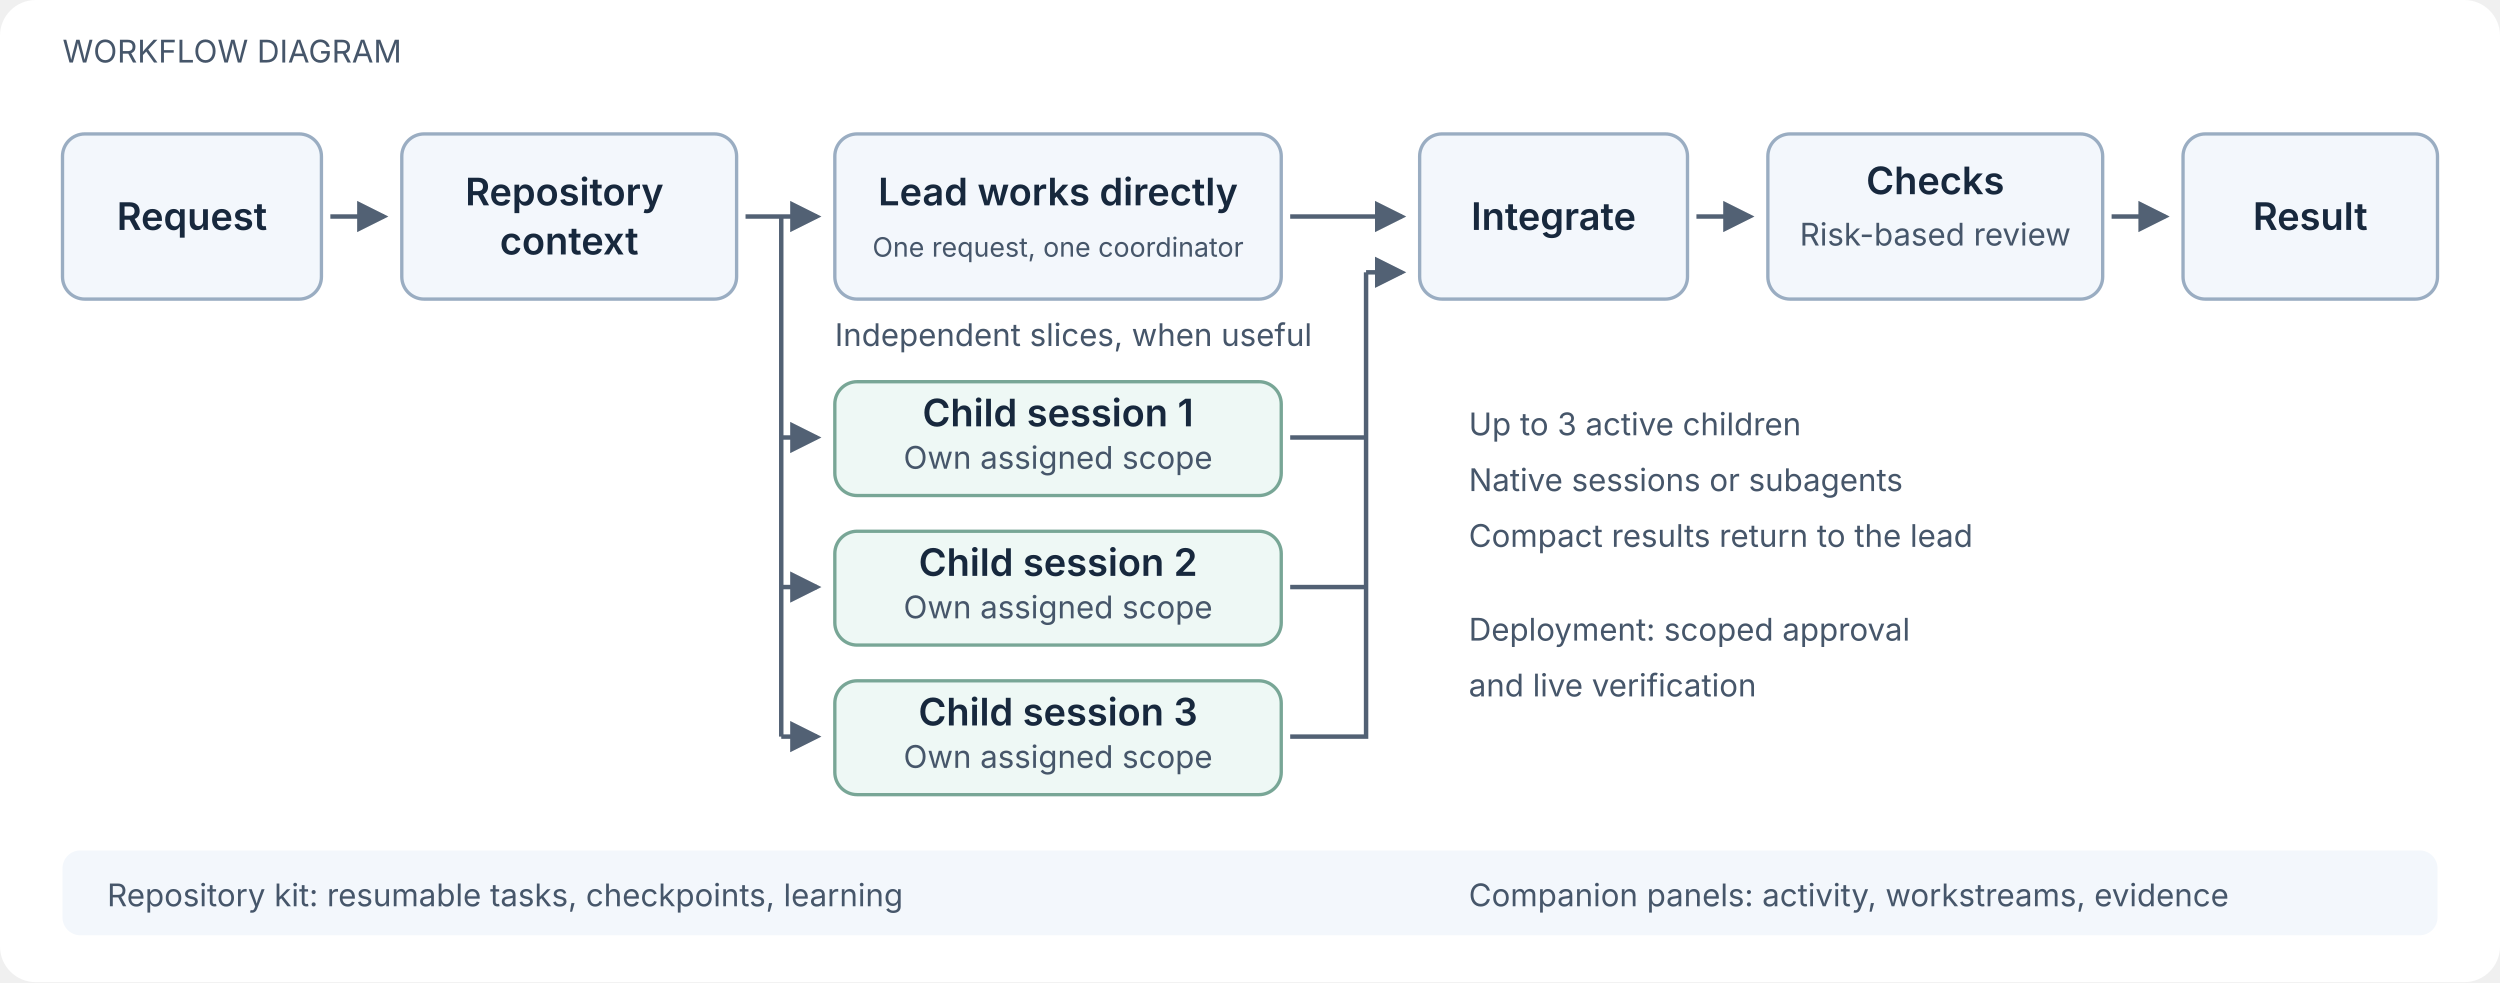
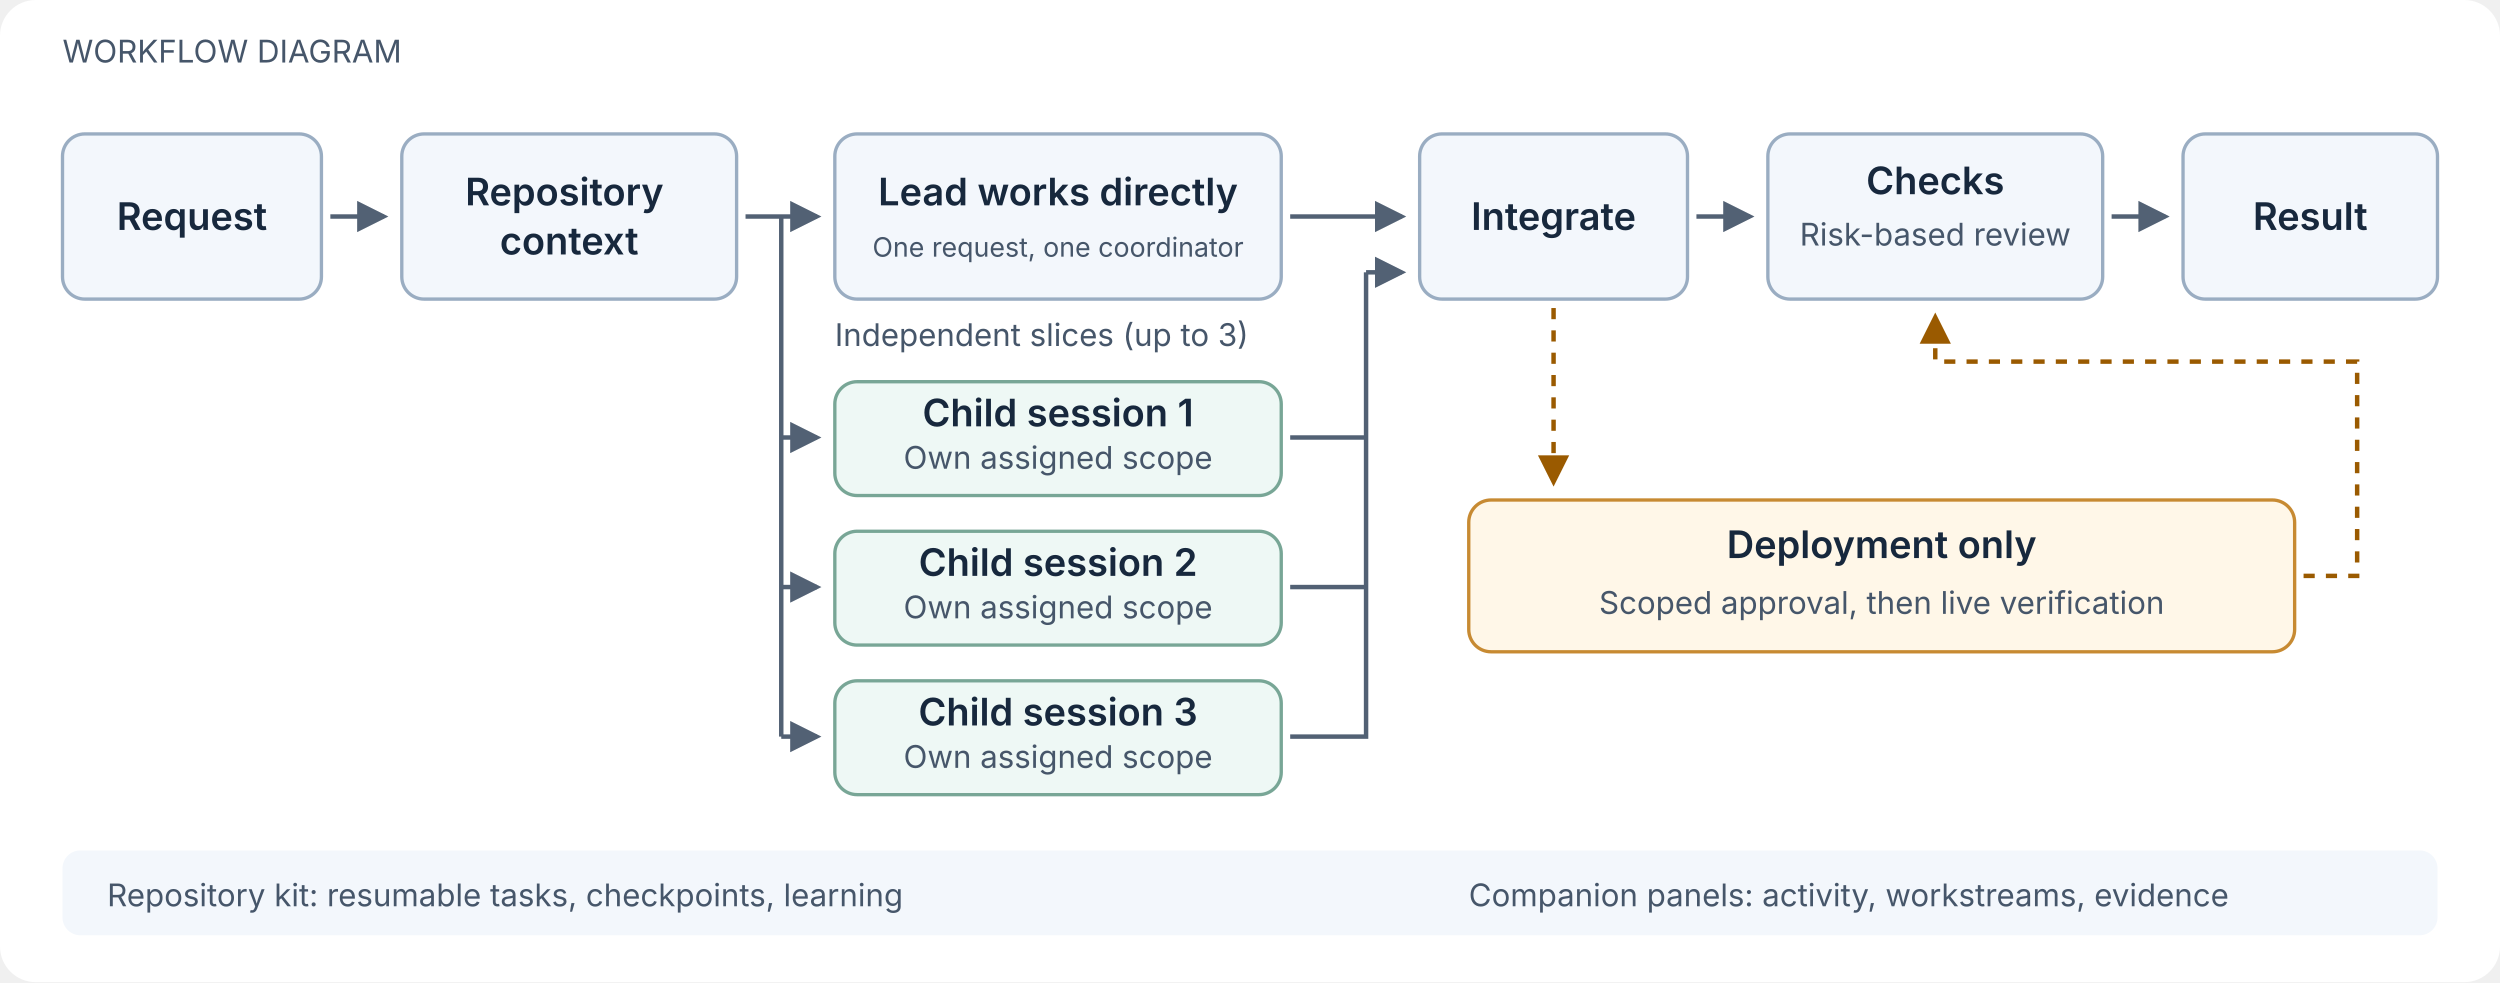
<svg xmlns="http://www.w3.org/2000/svg" viewBox="0 0 1120 440" role="img" aria-labelledby="title description">
  <defs>
    <marker id="arrow" markerWidth="7" markerHeight="7" refX="6" refY="3.5" orient="auto">
      <path d="M0 0L7 3.5L0 7Z" fill="#526174" />
+     </marker>
+     <marker id="deployment-arrow" markerWidth="7" markerHeight="7" refX="6" refY="3.5" orient="auto">
+       <path d="M0 0L7 3.5L0 7Z" fill="#9a5a00" />
    </marker>
    <style>
      text { font-family: -apple-system, BlinkMacSystemFont, "Segoe UI", sans-serif; }
      .label { fill: #17283d; font-size: 17px; font-weight: 600; }
      .sub { fill: #46566a; font-size: 14px; }
      .line { fill: none; stroke: #526174; stroke-width: 2; marker-end: url(#arrow); }
      .branch { fill: none; stroke: #526174; stroke-width: 2; }
      .box { fill: #f3f7fc; stroke: #9aadc2; stroke-width: 1.5; }
      .child { fill: #eef8f5; stroke: #78a696; stroke-width: 1.5; }
+       .deployment { fill: none; stroke: #9a5a00; stroke-width: 2; stroke-dasharray: 5 5; marker-end: url(#deployment-arrow); }
    </style>
  </defs>
  <rect x="0" y="0" width="1120" height="440" rx="16" fill="#ffffff" />
  <text class="sub" x="28" y="28">WORKFLOW DIAGRAM</text>
-   <text class="sub" x="374" y="155">Independent slices, when useful</text>
+   <text class="sub" x="374" y="155">Independent slices (up to 3)</text>
  <g class="box">
    <rect x="28" y="60" width="116" height="74" rx="10" />
    <rect x="180" y="60" width="150" height="74" rx="10" />
    <rect x="374" y="60" width="200" height="74" rx="10" />
    <rect x="636" y="60" width="120" height="74" rx="10" />
    <rect x="792" y="60" width="150" height="74" rx="10" />
    <rect x="978" y="60" width="114" height="74" rx="10" />
  </g>
  <g class="child">
    <rect x="374" y="171" width="200" height="51" rx="10" />
    <rect x="374" y="238" width="200" height="51" rx="10" />
    <rect x="374" y="305" width="200" height="51" rx="10" />
  </g>
  <path class="line" d="M148 97H172" />
  <path class="line" d="M334 97H366" />
  <path class="line" d="M578 97H628" />
  <path class="line" d="M760 97H784" />
  <path class="line" d="M946 97H970" />
  <path class="branch" d="M350 97V330" />
  <path class="line" d="M350 196H366" />
  <path class="line" d="M350 263H366" />
  <path class="line" d="M350 330H366" />
  <path class="branch" d="M578 196H612M578 263H612M578 330H612V122" />
  <path class="line" d="M612 122H628" />
  <g class="label" text-anchor="middle">
    <text x="86" y="103">Request</text>
    <text x="255" y="92">
      <tspan x="255">Repository</tspan>
      <tspan x="255" dy="22">context</tspan>
    </text>
    <text x="474" y="92">Lead works directly</text>
    <text x="696" y="103">Integrate</text>
    <text x="867" y="87">Checks</text>
    <text x="1035" y="103">Result</text>
    <text x="474" y="191">Child session 1</text>
    <text x="474" y="258">Child session 2</text>
    <text x="474" y="325">Child session 3</text>
  </g>
  <g class="sub" text-anchor="middle">
    <text x="474" y="115" font-size="12">One request, one coordinator</text>
    <text x="867" y="110">Risk-based review</text>
    <text x="474" y="210">Own assigned scope</text>
    <text x="474" y="277">Own assigned scope</text>
    <text x="474" y="344">Own assigned scope</text>
  </g>
-   <text class="sub" x="658" y="195">Up to 3 active children</text>
-   <text class="sub" x="658" y="220">Native sessions or subagents</text>
-   <text class="sub" x="658" y="245">Compact results return to the lead</text>
-   <text class="sub" x="658" y="287">Deployment: scoped approval</text>
-   <text class="sub" x="658" y="312">and live verification</text>
+   <rect x="658" y="224" width="370" height="68" rx="10" fill="#fff7e8" stroke="#c78a32" stroke-width="1.5" />
+   <text class="label" x="843" y="250" text-anchor="middle">Deployment only</text>
+   <text class="sub" x="843" y="275" text-anchor="middle">Scoped approval, then live verification</text>
+   <path class="deployment" d="M696 138V216" />
+   <path class="deployment" d="M1032 258H1056V162H867V142" />
  <rect x="28" y="381" width="1064" height="38" rx="8" fill="#f3f7fc" />
  <text class="sub" x="48" y="406">Repository kit: resumable tasks, checkpoints, learning</text>
  <text class="sub" x="658" y="406">Companion panels: activity, workstreams, evidence</text>
</svg>
